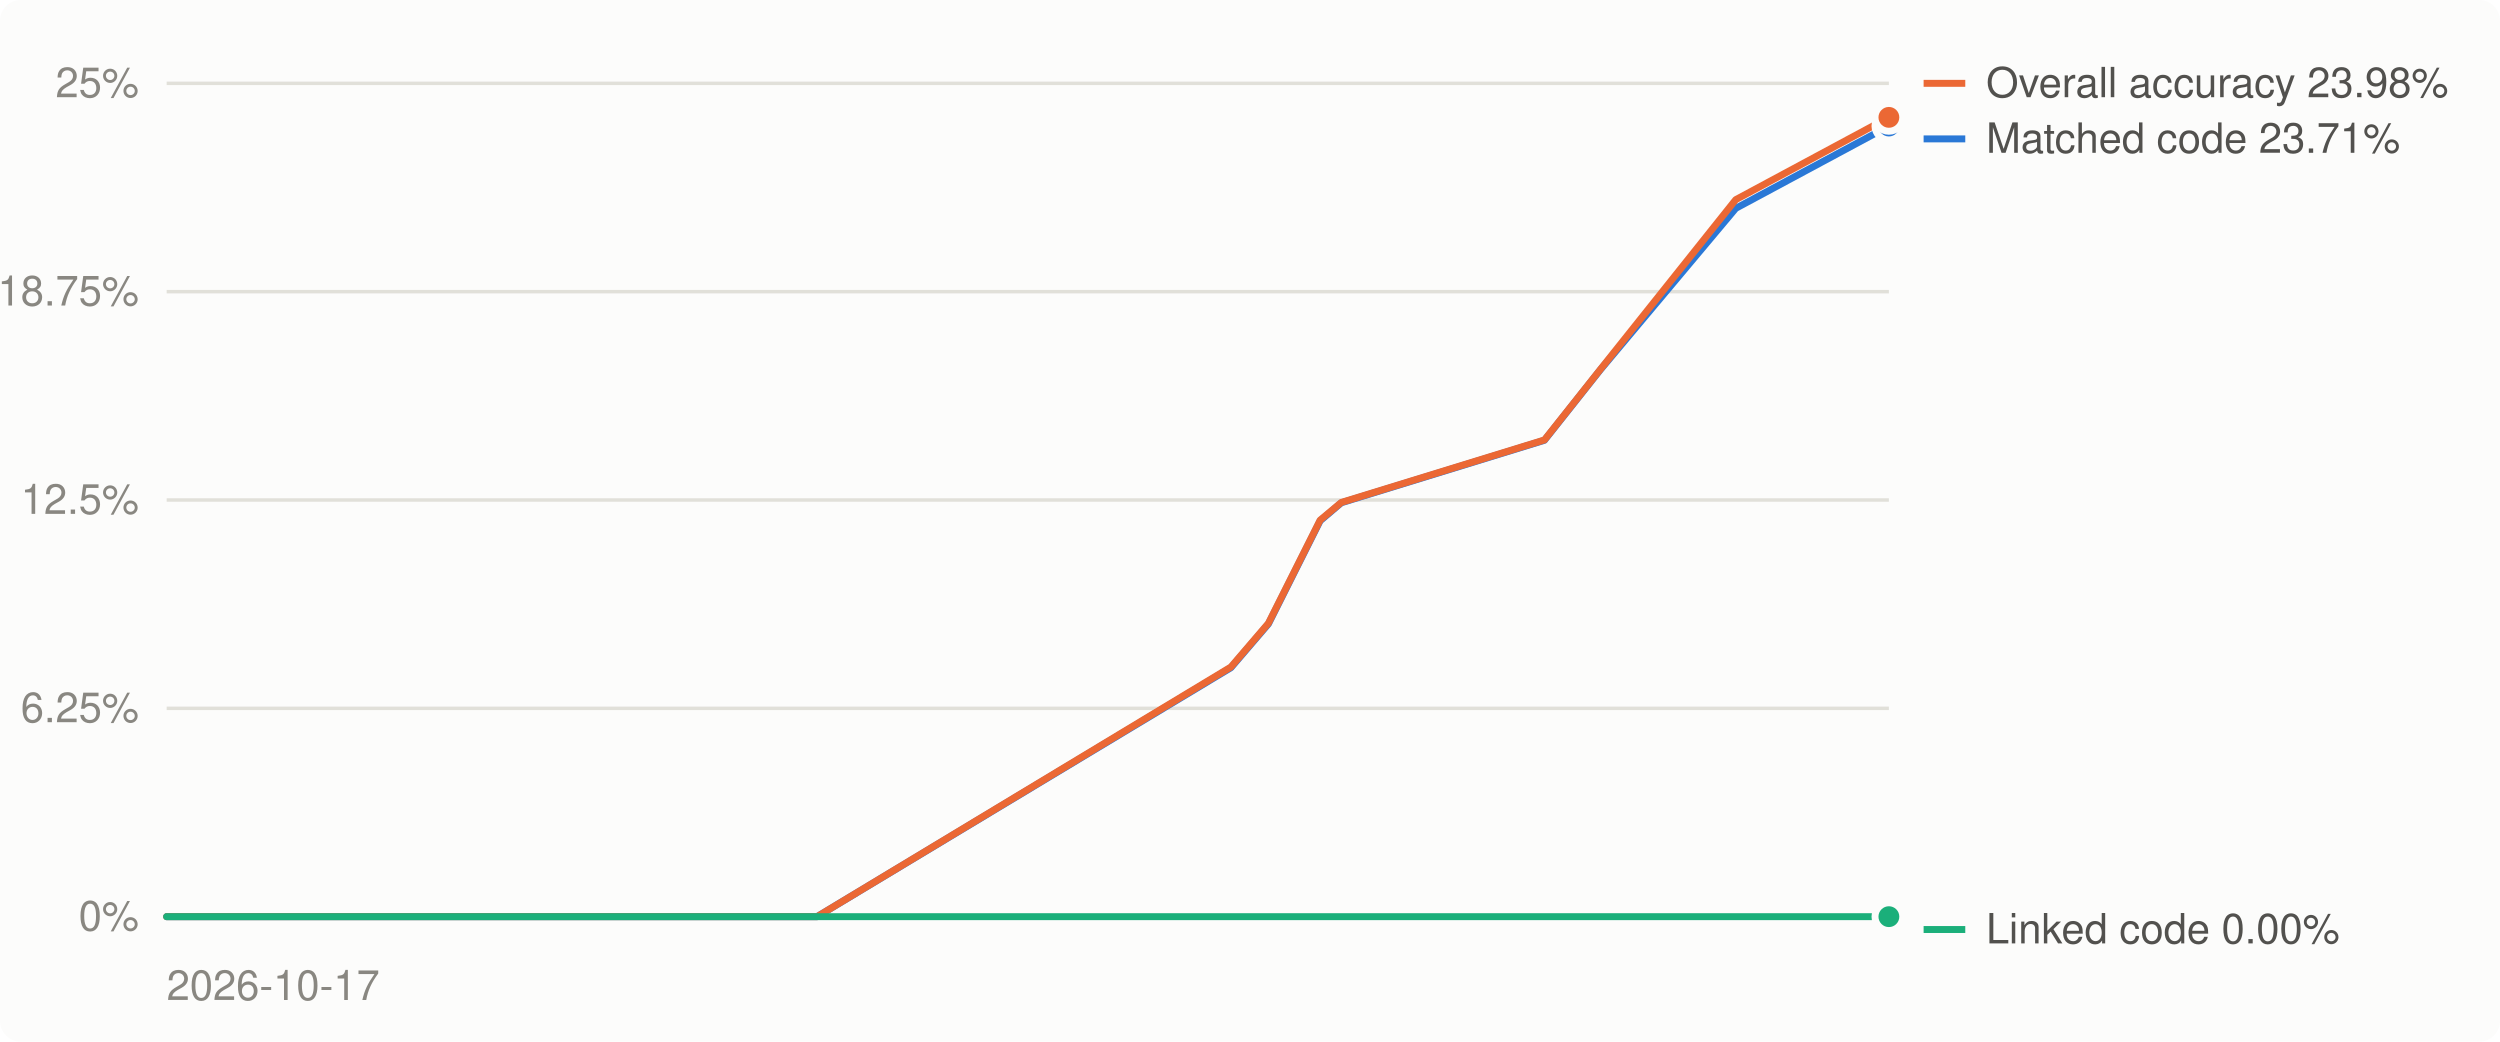
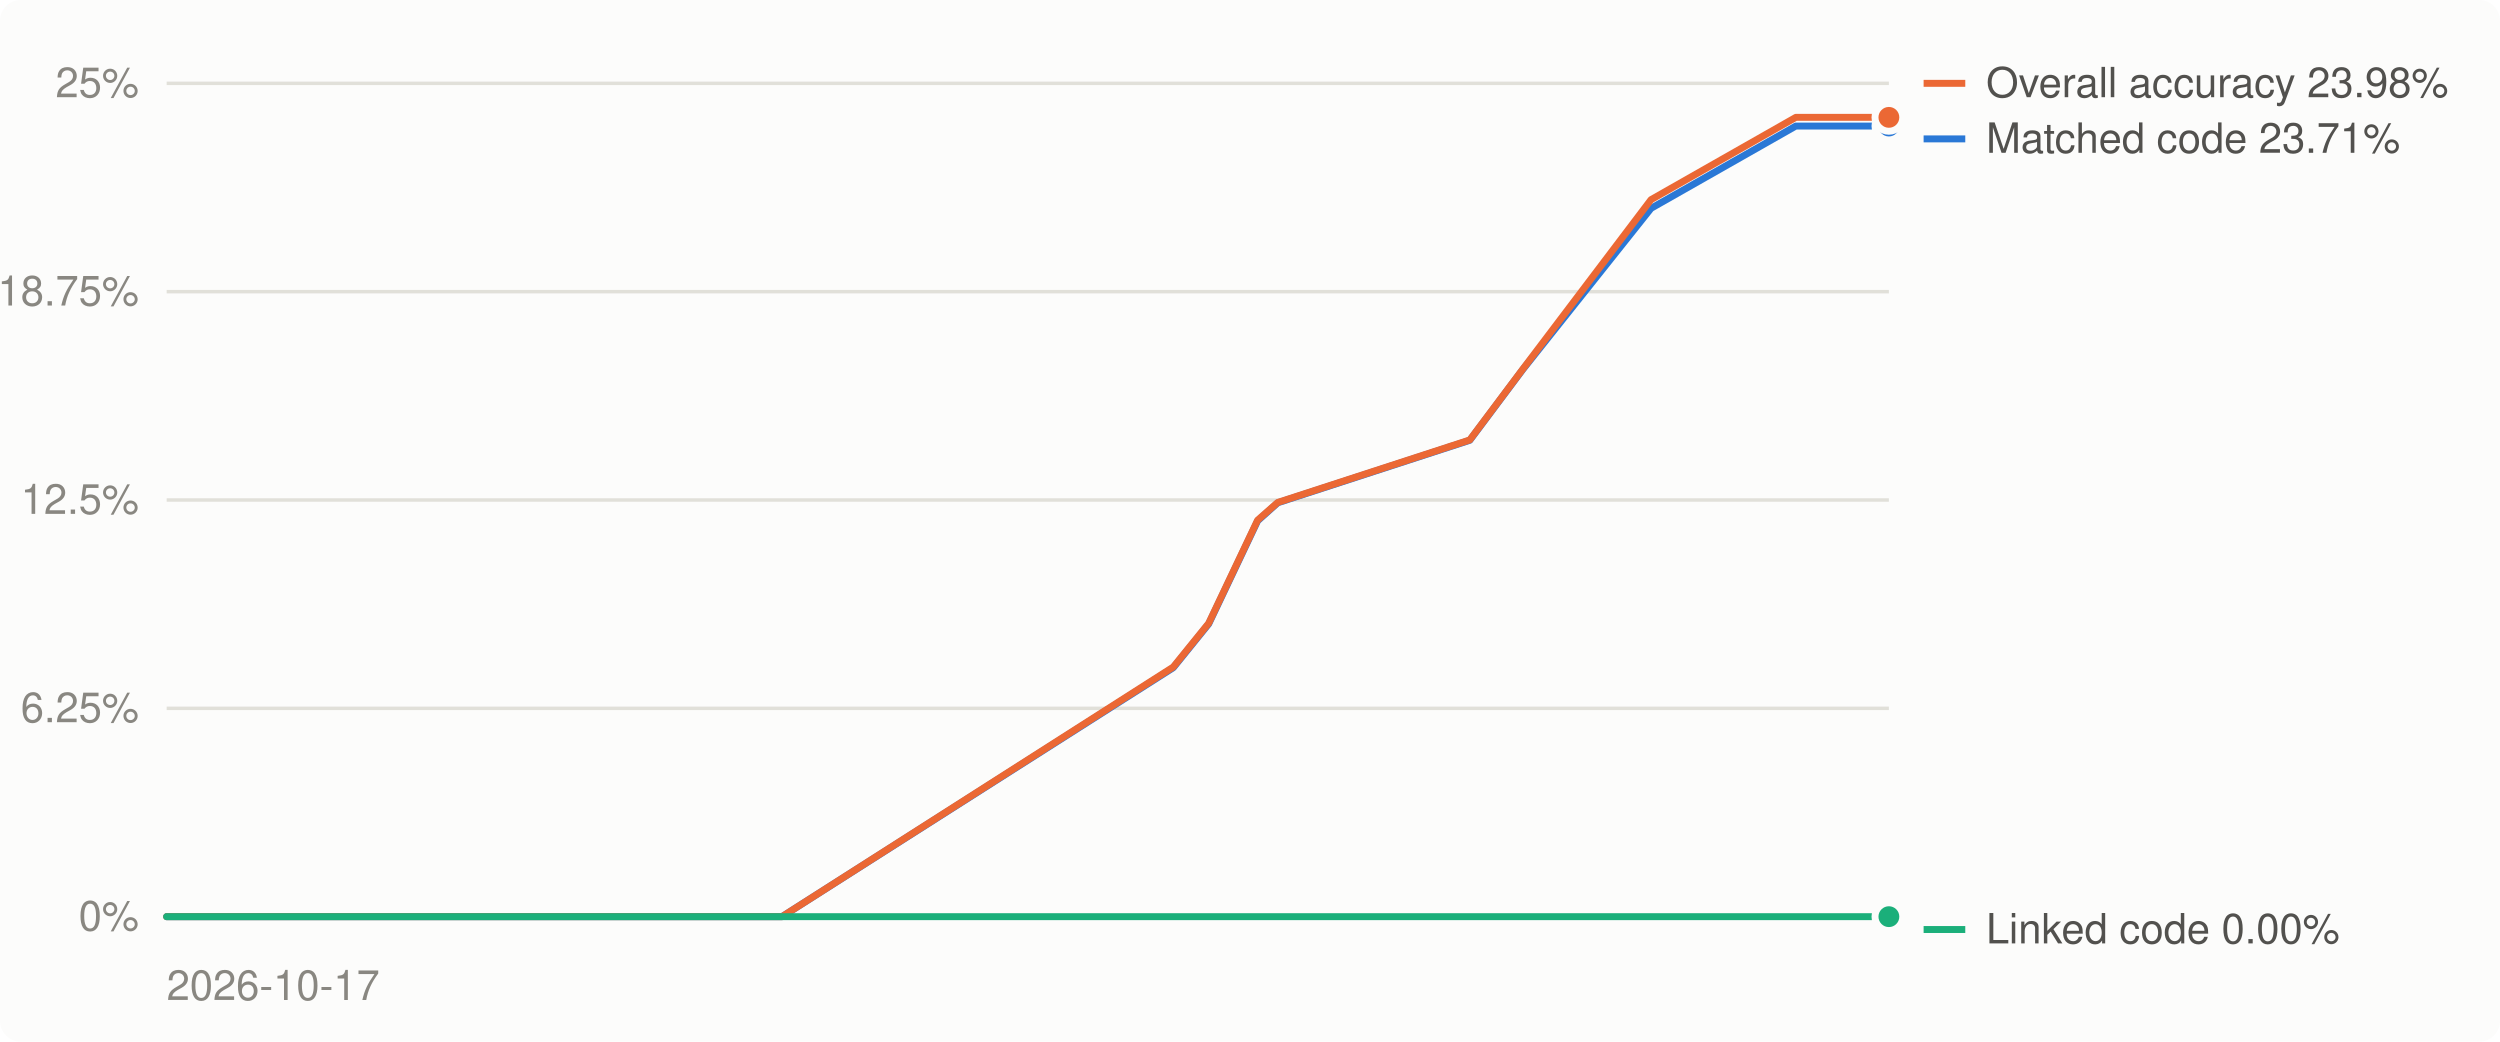
<svg xmlns="http://www.w3.org/2000/svg" viewBox="0 0 720 300" width="720" height="300" role="img" aria-label="Decompilation progress over time">
  <style>
.bg{fill:#fcfcfb}.grid{stroke:#e1e0d9}.muted{fill:#898781}.lbl{fill:#52514e}.ln0{stroke:#2a78d6}.dot0{fill:#2a78d6;stroke:#fcfcfb}.ln1{stroke:#eb6834}.dot1{fill:#eb6834;stroke:#fcfcfb}.ln2{stroke:#1baf7a}.dot2{fill:#1baf7a;stroke:#fcfcfb}
@media (prefers-color-scheme: dark){.bg{fill:#1a1a19}.grid{stroke:#2c2c2a}.muted{fill:#898781}.lbl{fill:#c3c2b7}.ln0{stroke:#3987e5}.dot0{fill:#3987e5;stroke:#1a1a19}.ln1{stroke:#d95926}.dot1{fill:#d95926;stroke:#1a1a19}.ln2{stroke:#199e70}.dot2{fill:#199e70;stroke:#1a1a19}}
text{font:12px -apple-system,BlinkMacSystemFont,'Segoe UI',Helvetica,Arial,sans-serif}
</style>
  <rect class="bg" width="720" height="300" rx="6" />
  <line x1="48" x2="544" y1="264.0" y2="264.0" class="grid" stroke-width="1" />
  <text x="40" y="268.0" class="muted" text-anchor="end">0%</text>
  <line x1="48" x2="544" y1="204.0" y2="204.0" class="grid" stroke-width="1" />
  <text x="40" y="208.0" class="muted" text-anchor="end">6.25%</text>
  <line x1="48" x2="544" y1="144.0" y2="144.0" class="grid" stroke-width="1" />
  <text x="40" y="148.0" class="muted" text-anchor="end">12.5%</text>
  <line x1="48" x2="544" y1="84.0" y2="84.0" class="grid" stroke-width="1" />
  <text x="40" y="88.0" class="muted" text-anchor="end">18.75%</text>
  <line x1="48" x2="544" y1="24.0" y2="24.0" class="grid" stroke-width="1" />
  <text x="40" y="28.0" class="muted" text-anchor="end">25%</text>
  <text class="muted" x="48.0" y="288" text-anchor="start">2026-10-17</text>
-   <polyline points="48.0,264.0 235.3,264.0 354.5,192.3 365.3,179.7 380.2,150.0 386.3,144.8 444.8,126.8 460.9,106.5 499.9,60.0 544.0,36.3" fill="none" class="ln0" stroke-width="2" stroke-linejoin="round" stroke-linecap="round" />
-   <polyline points="48.0,264.0 235.3,264.0 354.5,192.1 365.3,179.5 380.2,149.8 386.3,144.7 444.8,126.7 460.9,106.4 499.9,57.5 544.0,33.8" fill="none" class="ln1" stroke-width="2" stroke-linejoin="round" stroke-linecap="round" />
-   <polyline points="48.0,264.0 235.3,264.0 354.5,264.0 365.3,264.0 380.2,264.0 386.3,264.0 444.8,264.0 460.9,264.0 499.9,264.0 544.0,264.0" fill="none" class="ln2" stroke-width="2" stroke-linejoin="round" stroke-linecap="round" />
+   <polyline points="48.0,264.0 225.2,264.0 337.9,192.3 348.1,179.7 362.2,150.0 368.0,144.8 423.3,126.8 438.5,106.5 475.5,60.0 517.2,36.3 544.0,36.3" fill="none" class="ln0" stroke-width="2" stroke-linejoin="round" stroke-linecap="round" />
+   <polyline points="48.0,264.0 225.2,264.0 337.9,192.1 348.1,179.5 362.2,149.8 368.0,144.7 423.3,126.7 438.5,106.4 475.5,57.5 517.2,33.8 544.0,33.8" fill="none" class="ln1" stroke-width="2" stroke-linejoin="round" stroke-linecap="round" />
+   <polyline points="48.0,264.0 225.2,264.0 337.9,264.0 348.1,264.0 362.2,264.0 368.0,264.0 423.3,264.0 438.5,264.0 475.5,264.0 517.2,264.0 544.0,264.0" fill="none" class="ln2" stroke-width="2" stroke-linejoin="round" stroke-linecap="round" />
  <circle cx="544.0" cy="36.3" r="4" class="dot0" stroke-width="2" />
  <circle cx="544.0" cy="33.8" r="4" class="dot1" stroke-width="2" />
  <circle cx="544.0" cy="264.0" r="4" class="dot2" stroke-width="2" />
  <line x1="554" x2="566" y1="267.7" y2="267.7" class="ln2" stroke-width="2" />
  <text class="lbl" x="572" y="271.7">Linked code 0.00%</text>
  <line x1="554" x2="566" y1="40.0" y2="40.0" class="ln0" stroke-width="2" />
  <text class="lbl" x="572" y="44.0">Matched code 23.71%</text>
  <line x1="554" x2="566" y1="24.0" y2="24.0" class="ln1" stroke-width="2" />
  <text class="lbl" x="572" y="28.0">Overall accuracy 23.98%</text>
</svg>
